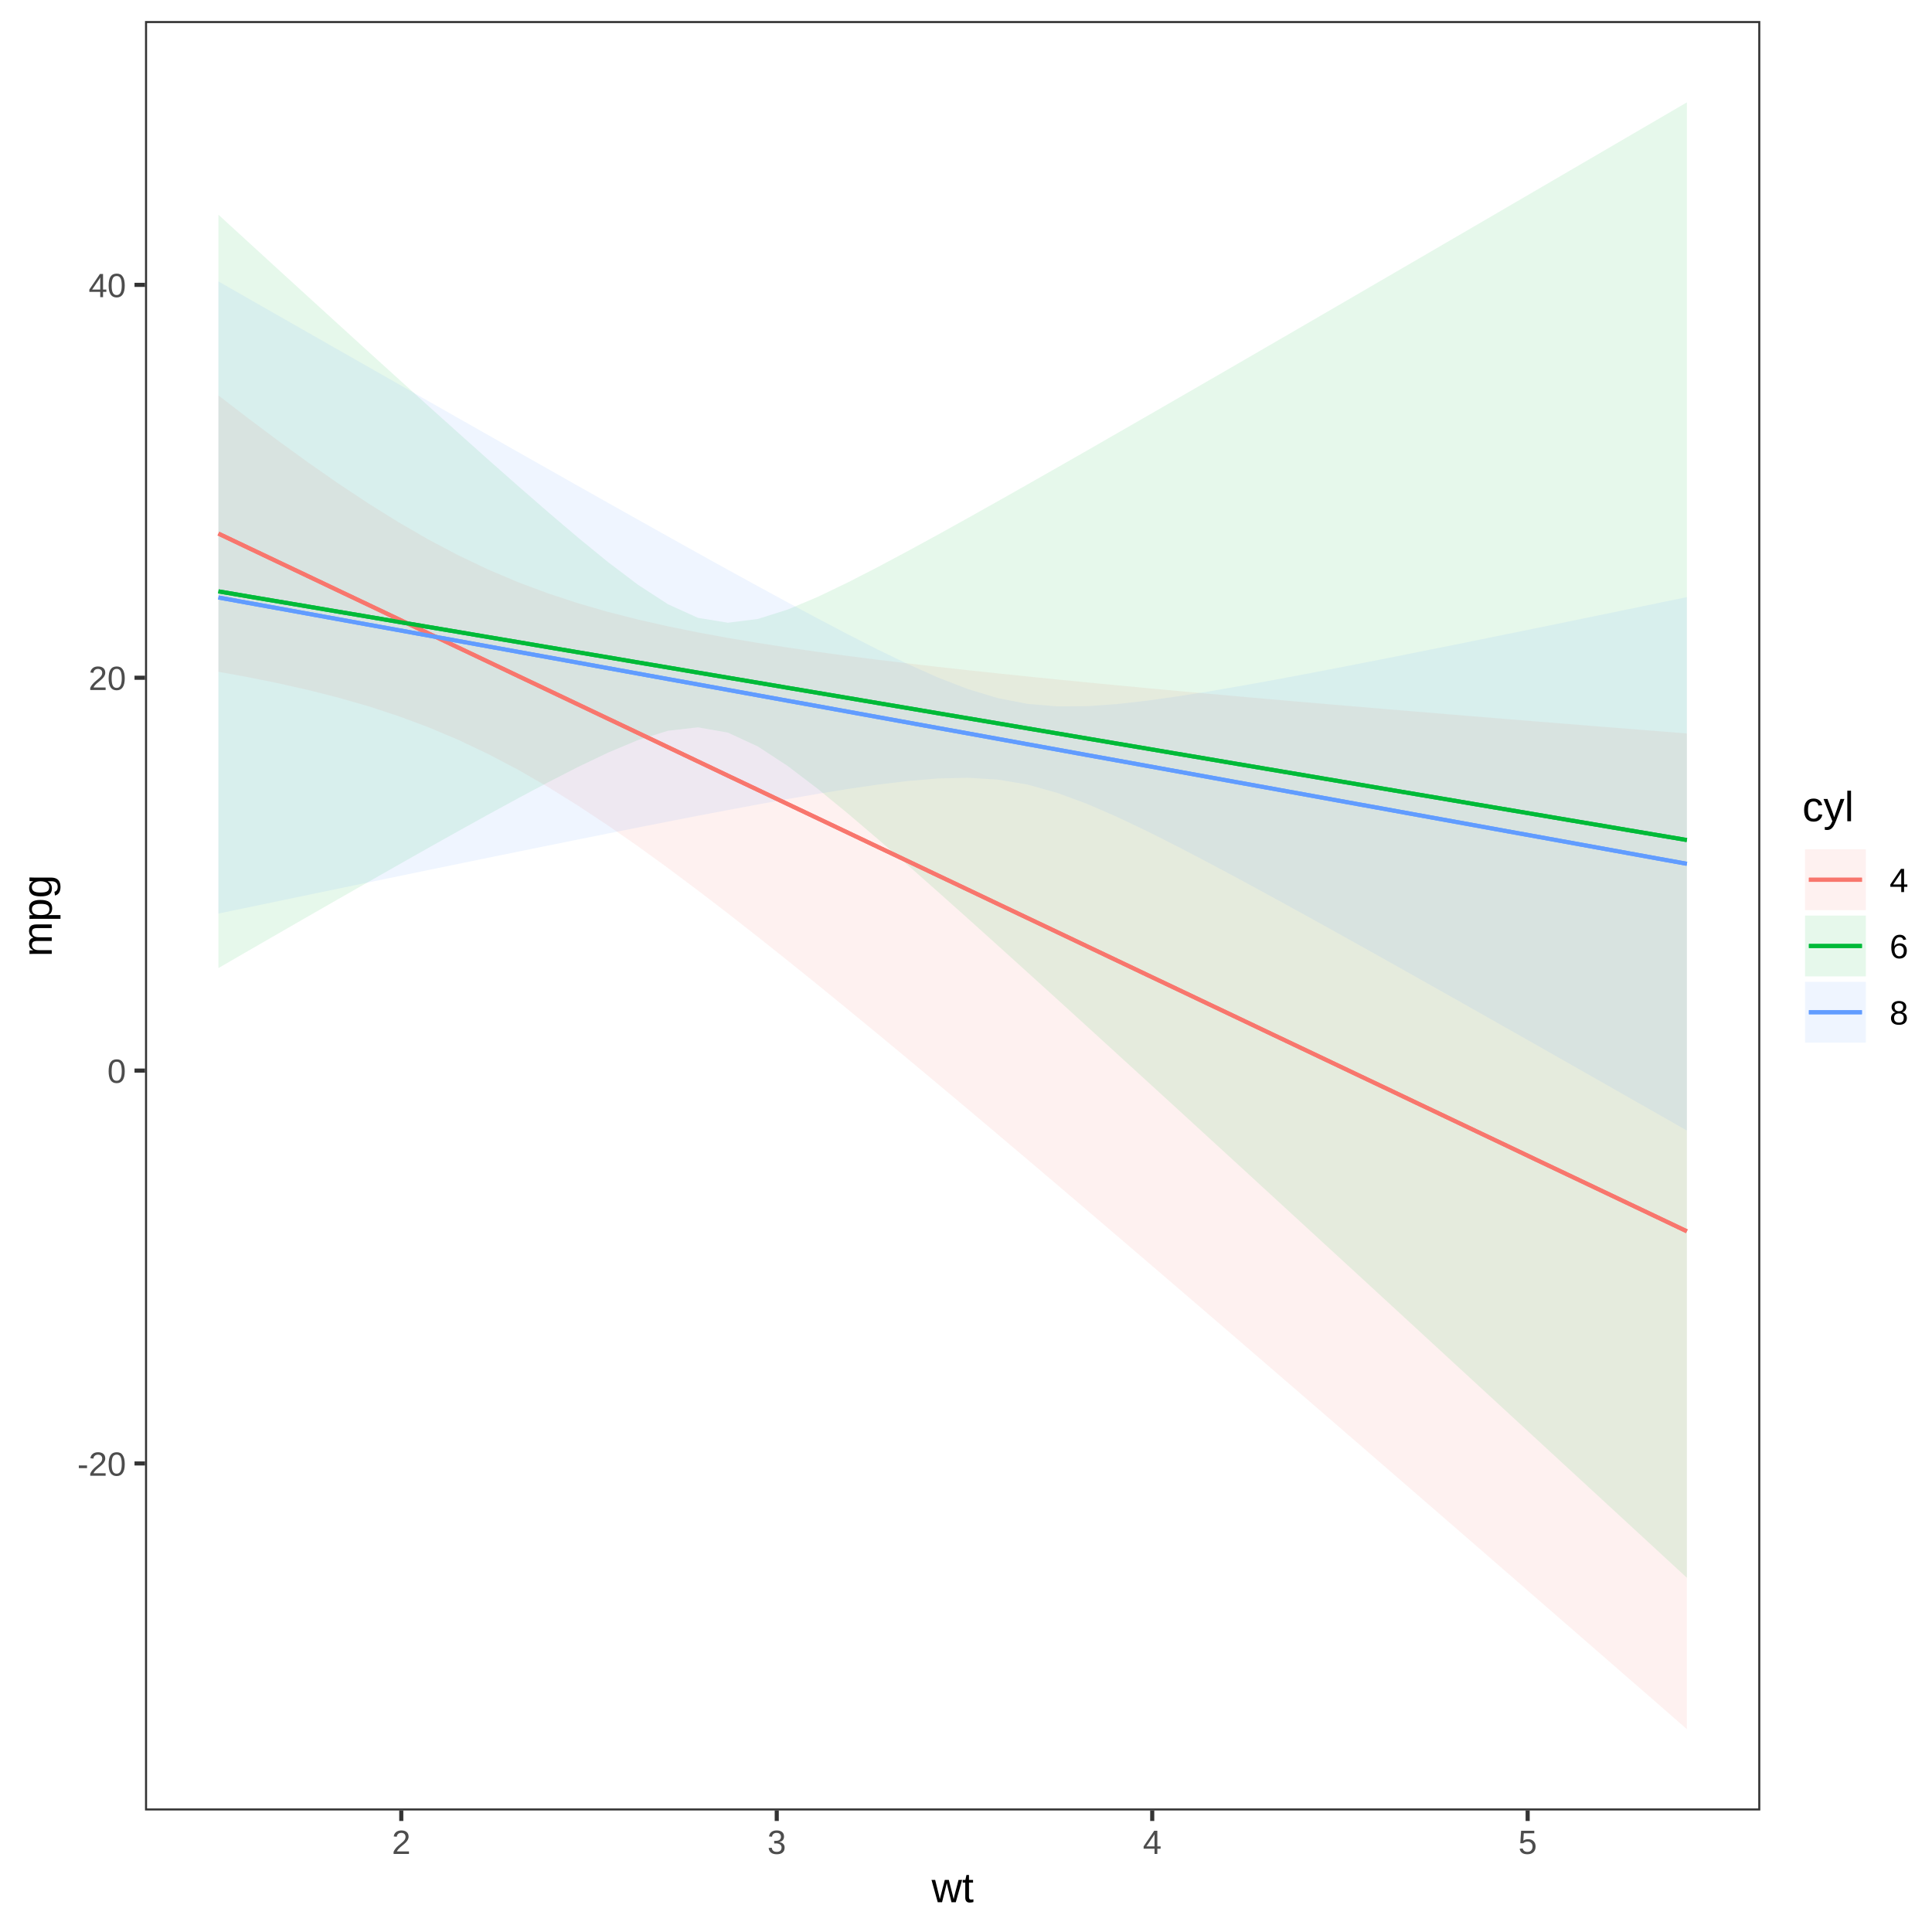
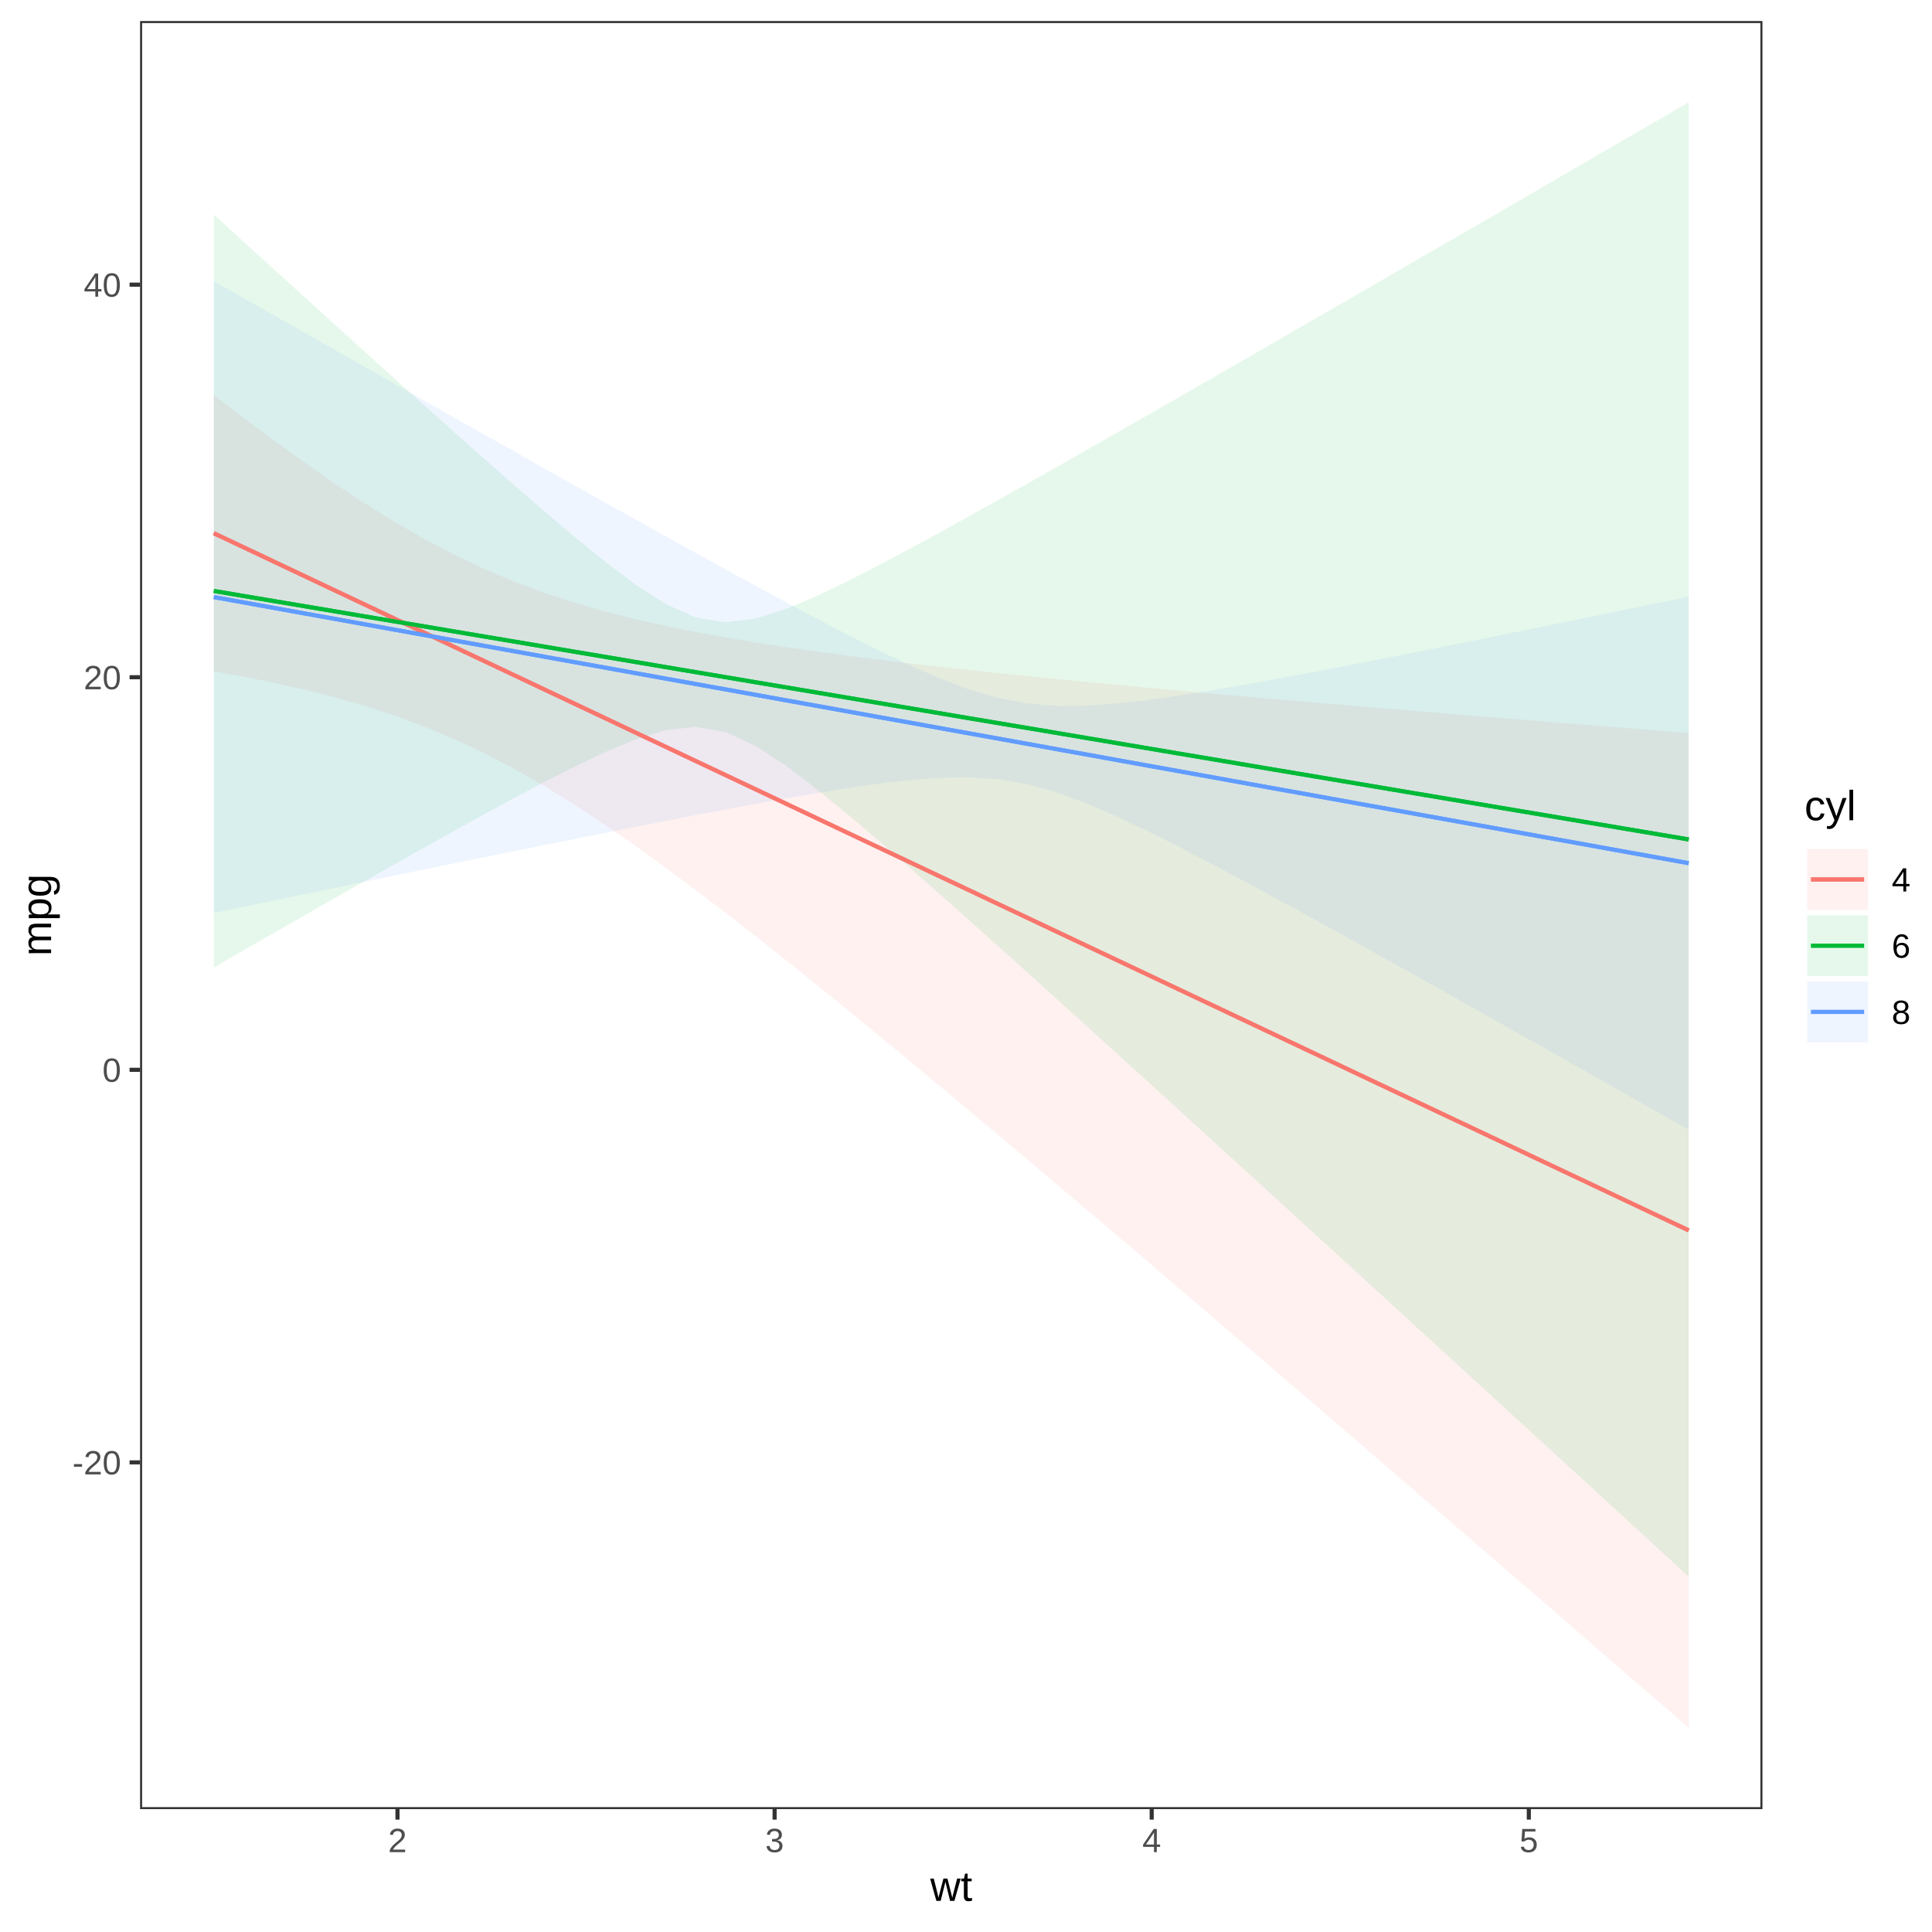
<svg xmlns="http://www.w3.org/2000/svg" class="svglite" width="504.00pt" height="504.00pt" viewBox="0 0 504.00 504.00">
  <defs>
    <style type="text/css">
    .svglite line, .svglite polyline, .svglite polygon, .svglite path, .svglite rect, .svglite circle {
      fill: none;
      stroke: #000000;
      stroke-linecap: round;
      stroke-linejoin: round;
      stroke-miterlimit: 10.00;
    }
    .svglite text {
      white-space: pre;
    }
  </style>
  </defs>
  <rect width="100%" height="100%" style="stroke: none; fill: #FFFFFF;" />
  <defs>
    <clipPath id="cpMC4wMHw1MDQuMDB8MC4wMHw1MDQuMDA=">
      <rect x="0.00" y="0.00" width="504.00" height="504.00" />
    </clipPath>
  </defs>
  <g clip-path="url(#cpMC4wMHw1MDQuMDB8MC4wMHw1MDQuMDA=)">
-     <rect x="0.00" y="0.00" width="504.00" height="504.00" style="stroke-width: 1.07; stroke: #FFFFFF; fill: #FFFFFF;" />
+     <rect x="0" y="0.00" width="504.00" height="504.00" style="stroke-width: 1.07; stroke: #FFFFFF; fill: #FFFFFF;" />
  </g>
  <defs>
-     <clipPath id="cpMzcuODN8NDU5LjIxfDUuNDh8NDcyLjI5">
-       <rect x="37.83" y="5.48" width="421.38" height="466.82" />
+     <clipPath id="cpMzYuNTR8NDU5Ljc3fDUuNDh8NDcxLjk1">
+       <rect x="36.54" y="5.48" width="423.23" height="466.47" />
    </clipPath>
  </defs>
-   <g clip-path="url(#cpMzcuODN8NDU5LjIxfDUuNDh8NDcyLjI5)">
-     <rect x="37.83" y="5.48" width="421.38" height="466.82" style="stroke-width: 1.07; stroke: none; fill: #FFFFFF;" />
-     <polygon points="56.98,103.16 64.80,109.16 72.61,115.01 80.43,120.68 88.25,126.13 96.07,131.31 103.89,136.19 111.70,140.71 119.52,144.84 127.34,148.57 135.16,151.88 142.98,154.80 150.79,157.37 158.61,159.63 166.43,161.62 174.25,163.39 182.06,164.98 189.88,166.41 197.70,167.72 205.52,168.93 213.34,170.06 221.15,171.11 228.97,172.11 236.79,173.05 244.61,173.96 252.43,174.83 260.24,175.66 268.06,176.47 275.88,177.26 283.70,178.03 291.51,178.78 299.33,179.52 307.15,180.24 314.97,180.95 322.79,181.65 330.60,182.34 338.42,183.02 346.24,183.69 354.06,184.35 361.88,185.01 369.69,185.66 377.51,186.31 385.33,186.95 393.15,187.59 400.96,188.22 408.78,188.85 416.60,189.48 424.42,190.10 432.24,190.72 440.05,191.34 440.05,451.08 432.24,444.26 424.42,437.46 416.60,430.65 408.78,423.85 400.96,417.05 393.15,410.25 385.33,403.46 377.51,396.67 369.69,389.89 361.88,383.12 354.06,376.35 346.24,369.58 338.42,362.83 330.60,356.08 322.79,349.34 314.97,342.61 307.15,335.89 299.33,329.18 291.51,322.49 283.70,315.81 275.88,309.15 268.06,302.51 260.24,295.89 252.43,289.30 244.61,282.74 236.79,276.21 228.97,269.73 221.15,263.30 213.34,256.92 205.52,250.62 197.70,244.40 189.88,238.28 182.06,232.29 174.25,226.44 166.43,220.78 158.61,215.35 150.79,210.18 142.98,205.31 135.16,200.81 127.34,196.70 119.52,192.99 111.70,189.69 103.89,186.79 96.07,184.23 88.25,181.99 80.43,180.01 72.61,178.25 64.80,176.67 56.98,175.24 " style="stroke-width: 0.00; stroke: none; stroke-linecap: butt; fill: #F8766D; fill-opacity: 0.10;" />
-     <polyline points="56.98,103.16 64.80,109.16 72.61,115.01 80.43,120.68 88.25,126.13 96.07,131.31 103.89,136.19 111.70,140.71 119.52,144.84 127.34,148.57 135.16,151.88 142.98,154.80 150.79,157.37 158.61,159.63 166.43,161.62 174.25,163.39 182.06,164.98 189.88,166.41 197.70,167.72 205.52,168.93 213.34,170.06 221.15,171.11 228.97,172.11 236.79,173.05 244.61,173.96 252.43,174.83 260.24,175.66 268.06,176.47 275.88,177.26 283.70,178.03 291.51,178.78 299.33,179.52 307.15,180.24 314.97,180.95 322.79,181.65 330.60,182.34 338.42,183.02 346.24,183.69 354.06,184.35 361.88,185.01 369.69,185.66 377.51,186.31 385.33,186.95 393.15,187.59 400.96,188.22 408.78,188.85 416.60,189.48 424.42,190.10 432.24,190.72 440.05,191.34 " style="stroke-width: 1.07; stroke: none; stroke-linecap: butt;" />
-     <polyline points="440.05,451.08 432.24,444.26 424.42,437.46 416.60,430.65 408.78,423.85 400.96,417.05 393.15,410.25 385.33,403.46 377.51,396.67 369.69,389.89 361.88,383.12 354.06,376.35 346.24,369.58 338.42,362.83 330.60,356.08 322.79,349.34 314.97,342.61 307.15,335.89 299.33,329.18 291.51,322.49 283.70,315.81 275.88,309.15 268.06,302.51 260.24,295.89 252.43,289.30 244.61,282.74 236.79,276.21 228.97,269.73 221.15,263.30 213.34,256.92 205.52,250.62 197.70,244.40 189.88,238.28 182.06,232.29 174.25,226.44 166.43,220.78 158.61,215.35 150.79,210.18 142.98,205.31 135.16,200.81 127.34,196.70 119.52,192.99 111.70,189.69 103.89,186.79 96.07,184.23 88.25,181.99 80.43,180.01 72.61,178.25 64.80,176.67 56.98,175.24 " style="stroke-width: 1.07; stroke: none; stroke-linecap: butt;" />
-     <polygon points="56.98,56.01 64.80,63.17 72.61,70.32 80.43,77.46 88.25,84.59 96.07,91.71 103.89,98.80 111.70,105.87 119.52,112.89 127.34,119.88 135.16,126.79 142.98,133.59 150.79,140.24 158.61,146.63 166.43,152.55 174.25,157.63 182.06,161.17 189.88,162.45 197.70,161.47 205.52,159.00 213.34,155.70 221.15,151.95 228.97,147.94 236.79,143.77 244.61,139.51 252.43,135.17 260.24,130.79 268.06,126.37 275.88,121.92 283.70,117.46 291.51,112.97 299.33,108.48 307.15,103.97 314.97,99.46 322.79,94.94 330.60,90.41 338.42,85.88 346.24,81.34 354.06,76.80 361.88,72.25 369.69,67.71 377.51,63.16 385.33,58.61 393.15,54.05 400.96,49.50 408.78,44.94 416.60,40.38 424.42,35.82 432.24,31.26 440.05,26.70 440.05,411.59 432.24,404.38 424.42,397.17 416.60,389.96 408.78,382.76 400.96,375.55 393.15,368.35 385.33,361.15 377.51,353.95 369.69,346.75 361.88,339.56 354.06,332.36 346.24,325.18 338.42,317.99 330.60,310.81 322.79,303.63 314.97,296.47 307.15,289.30 299.33,282.15 291.51,275.01 283.70,267.88 275.88,260.76 268.06,253.67 260.24,246.60 252.43,239.57 244.61,232.59 236.79,225.67 228.97,218.86 221.15,212.20 213.34,205.80 205.52,199.85 197.70,194.73 189.88,191.11 182.06,189.74 174.25,190.63 166.43,193.06 158.61,196.34 150.79,200.08 142.98,204.08 135.16,208.24 127.34,212.50 119.52,216.83 111.70,221.21 103.89,225.63 96.07,230.08 88.25,234.54 80.43,239.02 72.61,243.52 64.80,248.02 56.98,252.54 " style="stroke-width: 0.00; stroke: none; stroke-linecap: butt; fill: #00BA38; fill-opacity: 0.10;" />
-     <polyline points="56.98,56.01 64.80,63.17 72.61,70.32 80.43,77.46 88.25,84.59 96.07,91.71 103.89,98.80 111.70,105.87 119.52,112.89 127.34,119.88 135.16,126.79 142.98,133.59 150.79,140.24 158.61,146.63 166.43,152.55 174.25,157.63 182.06,161.17 189.88,162.45 197.70,161.47 205.52,159.00 213.34,155.70 221.15,151.95 228.97,147.94 236.79,143.77 244.61,139.51 252.43,135.17 260.24,130.79 268.06,126.37 275.88,121.92 283.70,117.46 291.51,112.97 299.33,108.48 307.15,103.97 314.97,99.46 322.79,94.94 330.60,90.41 338.42,85.88 346.24,81.34 354.06,76.80 361.88,72.25 369.69,67.71 377.51,63.16 385.33,58.61 393.15,54.05 400.96,49.50 408.78,44.94 416.60,40.38 424.42,35.82 432.24,31.26 440.05,26.70 " style="stroke-width: 1.07; stroke: none; stroke-linecap: butt;" />
-     <polyline points="440.05,411.59 432.24,404.38 424.42,397.17 416.60,389.96 408.78,382.76 400.96,375.55 393.15,368.35 385.33,361.15 377.51,353.95 369.69,346.75 361.88,339.56 354.06,332.36 346.24,325.18 338.42,317.99 330.60,310.81 322.79,303.63 314.97,296.47 307.15,289.30 299.33,282.15 291.51,275.01 283.70,267.88 275.88,260.76 268.06,253.67 260.24,246.60 252.43,239.57 244.61,232.59 236.79,225.67 228.97,218.86 221.15,212.20 213.34,205.80 205.52,199.85 197.70,194.73 189.88,191.11 182.06,189.74 174.25,190.63 166.43,193.06 158.61,196.34 150.79,200.08 142.98,204.08 135.16,208.24 127.34,212.50 119.52,216.83 111.70,221.21 103.89,225.63 96.07,230.08 88.25,234.54 80.43,239.02 72.61,243.52 64.80,248.02 56.98,252.54 " style="stroke-width: 1.07; stroke: none; stroke-linecap: butt;" />
-     <polygon points="56.98,73.41 64.80,77.88 72.61,82.34 80.43,86.80 88.25,91.26 96.07,95.71 103.89,100.16 111.70,104.61 119.52,109.06 127.34,113.49 135.16,117.93 142.98,122.35 150.79,126.77 158.61,131.17 166.43,135.56 174.25,139.94 182.06,144.30 189.88,148.63 197.70,152.92 205.52,157.17 213.34,161.36 221.15,165.46 228.97,169.44 236.79,173.22 244.61,176.71 252.43,179.74 260.24,182.11 268.06,183.63 275.88,184.28 283.70,184.22 291.51,183.66 299.33,182.77 307.15,181.67 314.97,180.43 322.79,179.09 330.60,177.69 338.42,176.24 346.24,174.75 354.06,173.23 361.88,171.70 369.69,170.14 377.51,168.58 385.33,167.00 393.15,165.41 400.96,163.82 408.78,162.22 416.60,160.61 424.42,159.00 432.24,157.38 440.05,155.77 440.05,294.92 432.24,290.47 424.42,286.02 416.60,281.57 408.78,277.13 400.96,272.69 393.15,268.26 385.33,263.84 377.51,259.42 369.69,255.02 361.88,250.63 354.06,246.26 346.24,241.91 338.42,237.59 330.60,233.30 322.79,229.06 314.97,224.89 307.15,220.81 299.33,216.87 291.51,213.15 283.70,209.75 275.88,206.86 268.06,204.67 260.24,203.36 252.43,202.89 244.61,203.08 236.79,203.74 228.97,204.68 221.15,205.82 213.34,207.09 205.52,208.44 197.70,209.86 189.88,211.32 182.06,212.81 174.25,214.33 166.43,215.87 158.61,217.43 150.79,219.00 142.98,220.58 135.16,222.17 127.34,223.76 119.52,225.37 111.70,226.97 103.89,228.59 96.07,230.20 88.25,231.82 80.43,233.44 72.61,235.07 64.80,236.70 56.98,238.32 " style="stroke-width: 0.00; stroke: none; stroke-linecap: butt; fill: #619CFF; fill-opacity: 0.10;" />
-     <polyline points="56.98,73.41 64.80,77.88 72.61,82.34 80.43,86.80 88.25,91.26 96.07,95.71 103.89,100.16 111.70,104.61 119.52,109.06 127.34,113.49 135.16,117.93 142.98,122.35 150.79,126.77 158.61,131.17 166.43,135.56 174.25,139.94 182.06,144.30 189.88,148.63 197.70,152.92 205.52,157.17 213.34,161.36 221.15,165.46 228.97,169.44 236.79,173.22 244.61,176.71 252.43,179.74 260.24,182.11 268.06,183.63 275.88,184.28 283.70,184.22 291.51,183.66 299.33,182.77 307.15,181.67 314.97,180.43 322.79,179.09 330.60,177.69 338.42,176.24 346.24,174.75 354.06,173.23 361.88,171.70 369.69,170.14 377.51,168.58 385.33,167.00 393.15,165.41 400.96,163.82 408.78,162.22 416.60,160.61 424.42,159.00 432.24,157.38 440.05,155.77 " style="stroke-width: 1.07; stroke: none; stroke-linecap: butt;" />
-     <polyline points="440.05,294.92 432.24,290.47 424.42,286.02 416.60,281.57 408.78,277.13 400.96,272.69 393.15,268.26 385.33,263.84 377.51,259.42 369.69,255.02 361.88,250.63 354.06,246.26 346.24,241.91 338.42,237.59 330.60,233.30 322.79,229.06 314.97,224.89 307.15,220.81 299.33,216.87 291.51,213.15 283.70,209.75 275.88,206.86 268.06,204.67 260.24,203.36 252.43,202.89 244.61,203.08 236.79,203.74 228.97,204.68 221.15,205.82 213.34,207.09 205.52,208.44 197.70,209.86 189.88,211.32 182.06,212.81 174.25,214.33 166.43,215.87 158.61,217.43 150.79,219.00 142.98,220.58 135.16,222.17 127.34,223.76 119.52,225.37 111.70,226.97 103.89,228.59 96.07,230.20 88.25,231.82 80.43,233.44 72.61,235.07 64.80,236.70 56.98,238.32 " style="stroke-width: 1.07; stroke: none; stroke-linecap: butt;" />
-     <polyline points="56.98,139.20 64.80,142.92 72.61,146.63 80.43,150.34 88.25,154.06 96.07,157.77 103.89,161.49 111.70,165.20 119.52,168.92 127.34,172.63 135.16,176.35 142.98,180.06 150.79,183.77 158.61,187.49 166.43,191.20 174.25,194.92 182.06,198.63 189.88,202.35 197.70,206.06 205.52,209.78 213.34,213.49 221.15,217.20 228.97,220.92 236.79,224.63 244.61,228.35 252.43,232.06 260.24,235.78 268.06,239.49 275.88,243.20 283.70,246.92 291.51,250.63 299.33,254.35 307.15,258.06 314.97,261.78 322.79,265.49 330.60,269.21 338.42,272.92 346.24,276.63 354.06,280.35 361.88,284.06 369.69,287.78 377.51,291.49 385.33,295.21 393.15,298.92 400.96,302.64 408.78,306.35 416.60,310.06 424.42,313.78 432.24,317.49 440.05,321.21 " style="stroke-width: 1.07; stroke: #F8766D; stroke-linecap: butt;" />
-     <polyline points="56.98,154.27 64.80,155.60 72.61,156.92 80.43,158.24 88.25,159.57 96.07,160.89 103.89,162.22 111.70,163.54 119.52,164.86 127.34,166.19 135.16,167.51 142.98,168.84 150.79,170.16 158.61,171.48 166.43,172.81 174.25,174.13 182.06,175.46 189.88,176.78 197.70,178.10 205.52,179.43 213.34,180.75 221.15,182.07 228.97,183.40 236.79,184.72 244.61,186.05 252.43,187.37 260.24,188.69 268.06,190.02 275.88,191.34 283.70,192.67 291.51,193.99 299.33,195.31 307.15,196.64 314.97,197.96 322.79,199.29 330.60,200.61 338.42,201.93 346.24,203.26 354.06,204.58 361.88,205.91 369.69,207.23 377.51,208.55 385.33,209.88 393.15,211.20 400.96,212.52 408.78,213.85 416.60,215.17 424.42,216.50 432.24,217.82 440.05,219.14 " style="stroke-width: 1.07; stroke: #00BA38; stroke-linecap: butt;" />
-     <polyline points="56.98,155.87 64.80,157.29 72.61,158.70 80.43,160.12 88.25,161.54 96.07,162.96 103.89,164.37 111.70,165.79 119.52,167.21 127.34,168.63 135.16,170.05 142.98,171.46 150.79,172.88 158.61,174.30 166.43,175.72 174.25,177.14 182.06,178.55 189.88,179.97 197.70,181.39 205.52,182.81 213.34,184.22 221.15,185.64 228.97,187.06 236.79,188.48 244.61,189.90 252.43,191.31 260.24,192.73 268.06,194.15 275.88,195.57 283.70,196.99 291.51,198.40 299.33,199.82 307.15,201.24 314.97,202.66 322.79,204.08 330.60,205.49 338.42,206.91 346.24,208.33 354.06,209.75 361.88,211.16 369.69,212.58 377.51,214.00 385.33,215.42 393.15,216.84 400.96,218.25 408.78,219.67 416.60,221.09 424.42,222.51 432.24,223.93 440.05,225.34 " style="stroke-width: 1.07; stroke: #619CFF; stroke-linecap: butt;" />
-     <polyline points="56.98,139.20 64.80,142.92 72.61,146.63 80.43,150.34 88.25,154.06 96.07,157.77 103.89,161.49 111.70,165.20 119.52,168.92 127.34,172.63 135.16,176.35 142.98,180.06 150.79,183.77 158.61,187.49 166.43,191.20 174.25,194.92 182.06,198.63 189.88,202.35 197.70,206.06 205.52,209.78 213.34,213.49 221.15,217.20 228.97,220.92 236.79,224.63 244.61,228.35 252.43,232.06 260.24,235.78 268.06,239.49 275.88,243.20 283.70,246.92 291.51,250.63 299.33,254.35 307.15,258.06 314.97,261.78 322.79,265.49 330.60,269.21 338.42,272.92 346.24,276.63 354.06,280.35 361.88,284.06 369.69,287.78 377.51,291.49 385.33,295.21 393.15,298.92 400.96,302.64 408.78,306.35 416.60,310.06 424.42,313.78 432.24,317.49 440.05,321.21 " style="stroke-width: 1.07; stroke: #F8766D; stroke-linecap: butt;" />
-     <polyline points="56.98,154.27 64.80,155.60 72.61,156.92 80.43,158.24 88.25,159.57 96.07,160.89 103.89,162.22 111.70,163.54 119.52,164.86 127.34,166.19 135.16,167.51 142.98,168.84 150.79,170.16 158.61,171.48 166.43,172.81 174.25,174.13 182.06,175.46 189.88,176.78 197.70,178.10 205.52,179.43 213.34,180.75 221.15,182.07 228.97,183.40 236.79,184.72 244.61,186.05 252.43,187.37 260.24,188.69 268.06,190.02 275.88,191.34 283.70,192.67 291.51,193.99 299.33,195.31 307.15,196.64 314.97,197.96 322.79,199.29 330.60,200.61 338.42,201.93 346.24,203.26 354.06,204.58 361.88,205.91 369.69,207.23 377.51,208.55 385.33,209.88 393.15,211.20 400.96,212.52 408.78,213.85 416.60,215.17 424.42,216.50 432.24,217.82 440.05,219.14 " style="stroke-width: 1.07; stroke: #00BA38; stroke-linecap: butt;" />
-     <polyline points="56.98,155.87 64.80,157.29 72.61,158.70 80.43,160.12 88.25,161.54 96.07,162.96 103.89,164.37 111.70,165.79 119.52,167.21 127.34,168.63 135.16,170.05 142.98,171.46 150.79,172.88 158.61,174.30 166.43,175.72 174.25,177.14 182.06,178.55 189.88,179.97 197.70,181.39 205.52,182.81 213.34,184.22 221.15,185.64 228.97,187.06 236.79,188.48 244.61,189.90 252.43,191.31 260.24,192.73 268.06,194.15 275.88,195.57 283.70,196.99 291.51,198.40 299.33,199.82 307.15,201.24 314.97,202.66 322.79,204.08 330.60,205.49 338.42,206.91 346.24,208.33 354.06,209.75 361.88,211.16 369.69,212.58 377.51,214.00 385.33,215.42 393.15,216.84 400.96,218.25 408.78,219.67 416.60,221.09 424.42,222.51 432.24,223.93 440.05,225.34 " style="stroke-width: 1.07; stroke: #619CFF; stroke-linecap: butt;" />
-     <rect x="37.83" y="5.48" width="421.38" height="466.82" style="stroke-width: 1.07; stroke: #333333;" />
+   <g clip-path="url(#cpMzYuNTR8NDU5Ljc3fDUuNDh8NDcxLjk1)">
+     <rect x="36.54" y="5.48" width="423.23" height="466.47" style="stroke-width: 1.07; stroke: none; fill: #FFFFFF;" />
+     <polygon points="55.78,103.09 63.63,109.08 71.49,114.93 79.34,120.59 87.19,126.04 95.04,131.22 102.89,136.09 110.75,140.61 118.60,144.74 126.45,148.46 134.30,151.77 142.15,154.69 150.01,157.26 157.86,159.52 165.71,161.51 173.56,163.27 181.41,164.86 189.27,166.29 197.12,167.60 204.97,168.81 212.82,169.93 220.67,170.99 228.53,171.98 236.38,172.93 244.23,173.83 252.08,174.70 259.93,175.54 267.79,176.35 275.64,177.14 283.49,177.90 291.34,178.65 299.19,179.39 307.05,180.11 314.90,180.82 322.75,181.52 330.60,182.20 338.46,182.88 346.31,183.56 354.16,184.22 362.01,184.88 369.86,185.53 377.72,186.18 385.57,186.82 393.42,187.46 401.27,188.09 409.12,188.72 416.98,189.34 424.83,189.97 432.68,190.59 440.53,191.20 440.53,450.75 432.68,443.94 424.83,437.14 416.98,430.33 409.12,423.54 401.27,416.74 393.42,409.95 385.57,403.17 377.72,396.38 369.86,389.61 362.01,382.84 354.16,376.07 346.31,369.31 338.46,362.56 330.60,355.82 322.75,349.08 314.90,342.36 307.05,335.64 299.19,328.94 291.34,322.25 283.49,315.58 275.64,308.92 267.79,302.29 259.93,295.67 252.08,289.09 244.23,282.53 236.38,276.01 228.53,269.53 220.67,263.11 212.82,256.74 204.97,250.44 197.12,244.22 189.27,238.11 181.41,232.12 173.56,226.28 165.71,220.62 157.86,215.19 150.01,210.02 142.15,205.17 134.30,200.67 126.45,196.55 118.60,192.85 110.75,189.56 102.89,186.65 95.04,184.10 87.19,181.86 79.34,179.88 71.49,178.12 63.63,176.55 55.78,175.12 " style="stroke-width: 0.00; stroke: none; stroke-linecap: butt; fill: #F8766D; fill-opacity: 0.10;" />
+     <polyline points="55.78,103.09 63.63,109.08 71.49,114.93 79.34,120.59 87.19,126.04 95.04,131.22 102.89,136.09 110.75,140.61 118.60,144.74 126.45,148.46 134.30,151.77 142.15,154.69 150.01,157.26 157.86,159.52 165.71,161.51 173.56,163.27 181.41,164.86 189.27,166.29 197.12,167.60 204.97,168.81 212.82,169.93 220.67,170.99 228.53,171.98 236.38,172.93 244.23,173.83 252.08,174.70 259.93,175.54 267.79,176.35 275.64,177.14 283.49,177.90 291.34,178.65 299.19,179.39 307.05,180.11 314.90,180.82 322.75,181.52 330.60,182.20 338.46,182.88 346.31,183.56 354.16,184.22 362.01,184.88 369.86,185.53 377.72,186.18 385.57,186.82 393.42,187.46 401.27,188.09 409.12,188.72 416.98,189.34 424.83,189.97 432.68,190.59 440.53,191.20 " style="stroke-width: 1.07; stroke: none; stroke-linecap: butt;" />
+     <polyline points="440.53,450.75 432.68,443.94 424.83,437.14 416.98,430.33 409.12,423.54 401.27,416.74 393.42,409.95 385.57,403.17 377.72,396.38 369.86,389.61 362.01,382.84 354.16,376.07 346.31,369.31 338.46,362.56 330.60,355.82 322.75,349.08 314.90,342.36 307.05,335.64 299.19,328.94 291.34,322.25 283.49,315.58 275.64,308.92 267.79,302.29 259.93,295.67 252.08,289.09 244.23,282.53 236.38,276.01 228.53,269.53 220.67,263.11 212.82,256.74 204.97,250.44 197.12,244.22 189.27,238.11 181.41,232.12 173.56,226.28 165.71,220.62 157.86,215.19 150.01,210.02 142.15,205.17 134.30,200.67 126.45,196.55 118.60,192.85 110.75,189.56 102.89,186.65 95.04,184.10 87.19,181.86 79.34,179.88 71.49,178.12 63.63,176.55 55.78,175.12 " style="stroke-width: 1.07; stroke: none; stroke-linecap: butt;" />
+     <polygon points="55.78,55.97 63.63,63.13 71.49,70.27 79.34,77.41 87.19,84.53 95.04,91.64 102.89,98.73 110.75,105.79 118.60,112.82 126.45,119.79 134.30,126.70 142.15,133.50 150.01,140.14 157.86,146.52 165.71,152.45 173.56,157.52 181.41,161.06 189.27,162.33 197.12,161.36 204.97,158.89 212.82,155.59 220.67,151.84 228.53,147.83 236.38,143.67 244.23,139.41 252.08,135.07 259.93,130.69 267.79,126.28 275.64,121.84 283.49,117.37 291.34,112.89 299.19,108.40 307.05,103.90 314.90,99.39 322.75,94.87 330.60,90.35 338.46,85.82 346.31,81.28 354.16,76.75 362.01,72.20 369.86,67.66 377.72,63.11 385.57,58.57 393.42,54.02 401.27,49.46 409.12,44.91 416.98,40.36 424.83,35.80 432.68,31.24 440.53,26.68 440.53,411.29 432.68,404.09 424.83,396.88 416.98,389.68 409.12,382.48 401.27,375.28 393.42,368.08 385.57,360.89 377.72,353.69 369.86,346.50 362.01,339.31 354.16,332.12 346.31,324.94 338.46,317.76 330.60,310.58 322.75,303.41 314.90,296.25 307.05,289.09 299.19,281.94 291.34,274.81 283.49,267.68 275.64,260.57 267.79,253.48 259.93,246.42 252.08,239.40 244.23,232.42 236.38,225.51 228.53,218.70 220.67,212.05 212.82,205.66 204.97,199.71 197.12,194.59 189.27,190.97 181.41,189.60 173.56,190.49 165.71,192.92 157.86,196.20 150.01,199.93 142.15,203.93 134.30,208.09 126.45,212.35 118.60,216.68 110.75,221.05 102.89,225.47 95.04,229.91 87.19,234.37 79.34,238.85 71.49,243.34 63.63,247.85 55.78,252.36 " style="stroke-width: 0.00; stroke: none; stroke-linecap: butt; fill: #00BA38; fill-opacity: 0.10;" />
+     <polyline points="55.78,55.97 63.63,63.13 71.49,70.27 79.34,77.41 87.19,84.53 95.04,91.64 102.89,98.73 110.75,105.79 118.60,112.82 126.45,119.79 134.30,126.70 142.15,133.50 150.01,140.14 157.86,146.52 165.71,152.45 173.56,157.52 181.41,161.06 189.27,162.33 197.12,161.36 204.97,158.89 212.82,155.59 220.67,151.84 228.53,147.83 236.38,143.67 244.23,139.41 252.08,135.07 259.93,130.69 267.79,126.28 275.64,121.84 283.49,117.37 291.34,112.89 299.19,108.40 307.05,103.90 314.90,99.39 322.75,94.87 330.60,90.35 338.46,85.82 346.31,81.28 354.16,76.75 362.01,72.20 369.86,67.66 377.72,63.11 385.57,58.57 393.42,54.02 401.27,49.46 409.12,44.91 416.98,40.36 424.83,35.80 432.68,31.24 440.53,26.68 " style="stroke-width: 1.07; stroke: none; stroke-linecap: butt;" />
+     <polyline points="440.53,411.29 432.68,404.09 424.83,396.88 416.98,389.68 409.12,382.48 401.27,375.28 393.42,368.08 385.57,360.89 377.72,353.69 369.86,346.50 362.01,339.31 354.16,332.12 346.31,324.94 338.46,317.76 330.60,310.58 322.75,303.41 314.90,296.25 307.05,289.09 299.19,281.94 291.34,274.81 283.49,267.68 275.64,260.57 267.79,253.48 259.93,246.42 252.08,239.40 244.23,232.42 236.38,225.51 228.53,218.70 220.67,212.05 212.82,205.66 204.97,199.71 197.12,194.59 189.27,190.97 181.41,189.60 173.56,190.49 165.71,192.92 157.86,196.20 150.01,199.93 142.15,203.93 134.30,208.09 126.45,212.35 118.60,216.68 110.75,221.05 102.89,225.47 95.04,229.91 87.19,234.37 79.34,238.85 71.49,243.34 63.63,247.85 55.78,252.36 " style="stroke-width: 1.07; stroke: none; stroke-linecap: butt;" />
+     <polygon points="55.78,73.36 63.63,77.82 71.49,82.28 79.34,86.74 87.19,91.19 95.04,95.65 102.89,100.09 110.75,104.54 118.60,108.98 126.45,113.41 134.30,117.84 142.15,122.26 150.01,126.68 157.86,131.08 165.71,135.47 173.56,139.84 181.41,144.19 189.27,148.52 197.12,152.81 204.97,157.06 212.82,161.25 220.67,165.35 228.53,169.32 236.38,173.10 244.23,176.58 252.08,179.61 259.93,181.98 267.79,183.50 275.64,184.15 283.49,184.09 291.34,183.53 299.19,182.64 307.05,181.54 314.90,180.30 322.75,178.96 330.60,177.56 338.46,176.11 346.31,174.62 354.16,173.11 362.01,171.57 369.86,170.02 377.72,168.46 385.57,166.88 393.42,165.29 401.27,163.70 409.12,162.10 416.98,160.50 424.83,158.89 432.68,157.27 440.53,155.65 440.53,294.71 432.68,290.26 424.83,285.81 416.98,281.36 409.12,276.93 401.27,272.49 393.42,268.06 385.57,263.65 377.72,259.23 369.86,254.84 362.01,250.45 354.16,246.08 346.31,241.73 338.46,237.41 330.60,233.13 322.75,228.89 314.90,224.73 307.05,220.65 299.19,216.72 291.34,213.00 283.49,209.60 275.64,206.71 267.79,204.52 259.93,203.21 252.08,202.74 244.23,202.94 236.38,203.59 228.53,204.53 220.67,205.67 212.82,206.94 204.97,208.29 197.12,209.70 189.27,211.16 181.41,212.66 173.56,214.18 165.71,215.72 157.86,217.27 150.01,218.84 142.15,220.42 134.30,222.01 126.45,223.60 118.60,225.20 110.75,226.81 102.89,228.42 95.04,230.03 87.19,231.65 79.34,233.27 71.49,234.90 63.63,236.52 55.78,238.15 " style="stroke-width: 0.00; stroke: none; stroke-linecap: butt; fill: #619CFF; fill-opacity: 0.10;" />
+     <polyline points="55.78,73.36 63.63,77.82 71.49,82.28 79.34,86.74 87.19,91.19 95.04,95.65 102.89,100.09 110.75,104.54 118.60,108.98 126.45,113.41 134.30,117.84 142.15,122.26 150.01,126.68 157.86,131.08 165.71,135.47 173.56,139.84 181.41,144.19 189.27,148.52 197.12,152.81 204.97,157.06 212.82,161.25 220.67,165.35 228.53,169.32 236.38,173.10 244.23,176.58 252.08,179.61 259.93,181.98 267.79,183.50 275.64,184.15 283.49,184.09 291.34,183.53 299.19,182.64 307.05,181.54 314.90,180.30 322.75,178.96 330.60,177.56 338.46,176.11 346.31,174.62 354.16,173.11 362.01,171.57 369.86,170.02 377.72,168.46 385.57,166.88 393.42,165.29 401.27,163.70 409.12,162.10 416.98,160.50 424.83,158.89 432.68,157.27 440.53,155.65 " style="stroke-width: 1.07; stroke: none; stroke-linecap: butt;" />
+     <polyline points="440.53,294.71 432.68,290.26 424.83,285.81 416.98,281.36 409.12,276.93 401.27,272.49 393.42,268.06 385.57,263.65 377.72,259.23 369.86,254.84 362.01,250.45 354.16,246.08 346.31,241.73 338.46,237.41 330.60,233.13 322.75,228.89 314.90,224.73 307.05,220.65 299.19,216.72 291.34,213.00 283.49,209.60 275.64,206.71 267.79,204.52 259.93,203.21 252.08,202.74 244.23,202.94 236.38,203.59 228.53,204.53 220.67,205.67 212.82,206.94 204.97,208.29 197.12,209.70 189.27,211.16 181.41,212.66 173.56,214.18 165.71,215.72 157.86,217.27 150.01,218.84 142.15,220.42 134.30,222.01 126.45,223.60 118.60,225.20 110.75,226.81 102.89,228.42 95.04,230.03 87.19,231.65 79.34,233.27 71.49,234.90 63.63,236.52 55.78,238.15 " style="stroke-width: 1.07; stroke: none; stroke-linecap: butt;" />
+     <polyline points="55.78,139.10 63.63,142.81 71.49,146.53 79.34,150.24 87.19,153.95 95.04,157.66 102.89,161.37 110.75,165.08 118.60,168.80 126.45,172.51 134.30,176.22 142.15,179.93 150.01,183.64 157.86,187.35 165.71,191.07 173.56,194.78 181.41,198.49 189.27,202.20 197.12,205.91 204.97,209.62 212.82,213.34 220.67,217.05 228.53,220.76 236.38,224.47 244.23,228.18 252.08,231.89 259.93,235.61 267.79,239.32 275.64,243.03 283.49,246.74 291.34,250.45 299.19,254.16 307.05,257.88 314.90,261.59 322.75,265.30 330.60,269.01 338.46,272.72 346.31,276.43 354.16,280.15 362.01,283.86 369.86,287.57 377.72,291.28 385.57,294.99 393.42,298.70 401.27,302.42 409.12,306.13 416.98,309.84 424.83,313.55 432.68,317.26 440.53,320.97 " style="stroke-width: 1.07; stroke: #F8766D; stroke-linecap: butt;" />
+     <polyline points="55.78,154.16 63.63,155.49 71.49,156.81 79.34,158.13 87.19,159.45 95.04,160.78 102.89,162.10 110.75,163.42 118.60,164.75 126.45,166.07 134.30,167.39 142.15,168.71 150.01,170.04 157.86,171.36 165.71,172.68 173.56,174.01 181.41,175.33 189.27,176.65 197.12,177.98 204.97,179.30 212.82,180.62 220.67,181.94 228.53,183.27 236.38,184.59 244.23,185.91 252.08,187.24 259.93,188.56 267.79,189.88 275.64,191.20 283.49,192.53 291.34,193.85 299.19,195.17 307.05,196.50 314.90,197.82 322.75,199.14 330.60,200.47 338.46,201.79 346.31,203.11 354.16,204.43 362.01,205.76 369.86,207.08 377.72,208.40 385.57,209.73 393.42,211.05 401.27,212.37 409.12,213.69 416.98,215.02 424.83,216.34 432.68,217.66 440.53,218.99 " style="stroke-width: 1.07; stroke: #00BA38; stroke-linecap: butt;" />
+     <polyline points="55.78,155.76 63.63,157.17 71.49,158.59 79.34,160.01 87.19,161.42 95.04,162.84 102.89,164.26 110.75,165.67 118.60,167.09 126.45,168.51 134.30,169.92 142.15,171.34 150.01,172.76 157.86,174.17 165.71,175.59 173.56,177.01 181.41,178.43 189.27,179.84 197.12,181.26 204.97,182.68 212.82,184.09 220.67,185.51 228.53,186.93 236.38,188.34 244.23,189.76 252.08,191.18 259.93,192.59 267.79,194.01 275.64,195.43 283.49,196.84 291.34,198.26 299.19,199.68 307.05,201.09 314.90,202.51 322.75,203.93 330.60,205.35 338.46,206.76 346.31,208.18 354.16,209.60 362.01,211.01 369.86,212.43 377.72,213.85 385.57,215.26 393.42,216.68 401.27,218.10 409.12,219.51 416.98,220.93 424.83,222.35 432.68,223.76 440.53,225.18 " style="stroke-width: 1.07; stroke: #619CFF; stroke-linecap: butt;" />
+     <polyline points="55.78,139.10 63.63,142.81 71.49,146.53 79.34,150.24 87.19,153.95 95.04,157.66 102.89,161.37 110.75,165.08 118.60,168.80 126.45,172.51 134.30,176.22 142.15,179.93 150.01,183.64 157.86,187.35 165.71,191.07 173.56,194.78 181.41,198.49 189.27,202.20 197.12,205.91 204.97,209.62 212.82,213.34 220.67,217.05 228.53,220.76 236.38,224.47 244.23,228.18 252.08,231.89 259.93,235.61 267.79,239.32 275.64,243.03 283.49,246.74 291.34,250.45 299.19,254.16 307.05,257.88 314.90,261.59 322.75,265.30 330.60,269.01 338.46,272.72 346.31,276.43 354.16,280.15 362.01,283.86 369.86,287.57 377.72,291.28 385.57,294.99 393.42,298.70 401.27,302.42 409.12,306.13 416.98,309.84 424.83,313.55 432.68,317.26 440.53,320.97 " style="stroke-width: 1.07; stroke: #F8766D; stroke-linecap: butt;" />
+     <polyline points="55.78,154.16 63.63,155.49 71.49,156.81 79.34,158.13 87.19,159.45 95.04,160.78 102.89,162.10 110.75,163.42 118.60,164.75 126.45,166.07 134.30,167.39 142.15,168.71 150.01,170.04 157.86,171.36 165.71,172.68 173.56,174.01 181.41,175.33 189.27,176.65 197.12,177.98 204.97,179.30 212.82,180.62 220.67,181.94 228.53,183.27 236.38,184.59 244.23,185.91 252.08,187.24 259.93,188.56 267.79,189.88 275.64,191.20 283.49,192.53 291.34,193.85 299.19,195.17 307.05,196.50 314.90,197.82 322.75,199.14 330.60,200.47 338.46,201.79 346.31,203.11 354.16,204.43 362.01,205.76 369.86,207.08 377.72,208.40 385.57,209.73 393.42,211.05 401.27,212.37 409.12,213.69 416.98,215.02 424.83,216.34 432.68,217.66 440.53,218.99 " style="stroke-width: 1.07; stroke: #00BA38; stroke-linecap: butt;" />
+     <polyline points="55.78,155.76 63.63,157.17 71.49,158.59 79.34,160.01 87.19,161.42 95.04,162.84 102.89,164.26 110.75,165.67 118.60,167.09 126.45,168.51 134.30,169.92 142.15,171.34 150.01,172.76 157.86,174.17 165.71,175.59 173.56,177.01 181.41,178.43 189.27,179.84 197.12,181.26 204.97,182.68 212.82,184.09 220.67,185.51 228.53,186.93 236.38,188.34 244.23,189.76 252.08,191.18 259.93,192.59 267.79,194.01 275.64,195.43 283.49,196.84 291.34,198.26 299.19,199.68 307.05,201.09 314.90,202.51 322.75,203.93 330.60,205.35 338.46,206.76 346.31,208.18 354.16,209.60 362.01,211.01 369.86,212.43 377.72,213.85 385.57,215.26 393.42,216.68 401.27,218.10 409.12,219.51 416.98,220.93 424.83,222.35 432.68,223.76 440.53,225.18 " style="stroke-width: 1.07; stroke: #619CFF; stroke-linecap: butt;" />
+     <rect x="36.54" y="5.48" width="423.23" height="466.47" style="stroke-width: 1.07; stroke: #333333;" />
  </g>
  <g clip-path="url(#cpMC4wMHw1MDQuMDB8MC4wMHw1MDQuMDA=)">
-     <text x="32.89" y="384.98" text-anchor="end" style="font-size: 8.80px;fill: #4D4D4D; font-family: &quot;Arimo&quot;;" textLength="14.36px" lengthAdjust="spacingAndGlyphs">-20</text>
-     <text x="32.89" y="282.49" text-anchor="end" style="font-size: 8.80px;fill: #4D4D4D; font-family: &quot;Arimo&quot;;" textLength="5.59px" lengthAdjust="spacingAndGlyphs">0</text>
-     <text x="32.89" y="180.00" text-anchor="end" style="font-size: 8.80px;fill: #4D4D4D; font-family: &quot;Arimo&quot;;" textLength="11.19px" lengthAdjust="spacingAndGlyphs">20</text>
-     <text x="32.89" y="77.52" text-anchor="end" style="font-size: 8.80px;fill: #4D4D4D; font-family: &quot;Arimo&quot;;" textLength="11.19px" lengthAdjust="spacingAndGlyphs">40</text>
-     <polyline points="35.09,381.77 37.83,381.77 " style="stroke-width: 1.07; stroke: #333333; stroke-linecap: butt;" />
-     <polyline points="35.09,279.28 37.83,279.28 " style="stroke-width: 1.07; stroke: #333333; stroke-linecap: butt;" />
-     <polyline points="35.09,176.80 37.83,176.80 " style="stroke-width: 1.07; stroke: #333333; stroke-linecap: butt;" />
-     <polyline points="35.09,74.31 37.83,74.31 " style="stroke-width: 1.07; stroke: #333333; stroke-linecap: butt;" />
-     <polyline points="104.68,475.03 104.68,472.29 " style="stroke-width: 1.07; stroke: #333333; stroke-linecap: butt;" />
-     <polyline points="202.63,475.03 202.63,472.29 " style="stroke-width: 1.07; stroke: #333333; stroke-linecap: butt;" />
-     <polyline points="300.58,475.03 300.58,472.29 " style="stroke-width: 1.07; stroke: #333333; stroke-linecap: butt;" />
-     <polyline points="398.52,475.03 398.52,472.29 " style="stroke-width: 1.07; stroke: #333333; stroke-linecap: butt;" />
-     <text x="104.68" y="483.64" text-anchor="middle" style="font-size: 8.80px;fill: #4D4D4D; font-family: &quot;Arimo&quot;;" textLength="5.59px" lengthAdjust="spacingAndGlyphs">2</text>
-     <text x="202.63" y="483.64" text-anchor="middle" style="font-size: 8.80px;fill: #4D4D4D; font-family: &quot;Arimo&quot;;" textLength="5.59px" lengthAdjust="spacingAndGlyphs">3</text>
-     <text x="300.58" y="483.64" text-anchor="middle" style="font-size: 8.80px;fill: #4D4D4D; font-family: &quot;Arimo&quot;;" textLength="5.59px" lengthAdjust="spacingAndGlyphs">4</text>
-     <text x="398.52" y="483.64" text-anchor="middle" style="font-size: 8.80px;fill: #4D4D4D; font-family: &quot;Arimo&quot;;" textLength="5.59px" lengthAdjust="spacingAndGlyphs">5</text>
-     <text x="248.52" y="496.23" text-anchor="middle" style="font-size: 11.00px; font-family: &quot;Arimo&quot;;" textLength="13.31px" lengthAdjust="spacingAndGlyphs">wt</text>
-     <text transform="translate(13.50,238.89) rotate(-90)" text-anchor="middle" style="font-size: 11.00px; font-family: &quot;Arimo&quot;;" textLength="24.68px" lengthAdjust="spacingAndGlyphs">mpg</text>
-     <rect x="470.17" y="205.07" width="28.35" height="67.63" style="stroke-width: 1.07; stroke: none; fill: #FFFFFF;" />
-     <text x="470.17" y="214.24" style="font-size: 11.00px; font-family: &quot;Arimo&quot;;" textLength="15.62px" lengthAdjust="spacingAndGlyphs">cyl</text>
-     <rect x="470.17" y="220.86" width="17.28" height="17.28" style="stroke-width: 1.07; stroke: none; fill: #FFFFFF;" />
-     <rect x="470.88" y="221.57" width="15.86" height="15.86" style="stroke-width: 1.07; stroke: none; stroke-linecap: butt; stroke-linejoin: miter; fill: #F8766D; fill-opacity: 0.10;" />
-     <line x1="471.89" y1="229.50" x2="485.72" y2="229.50" style="stroke-width: 1.07; stroke: #F8766D; stroke-linecap: butt;" />
-     <line x1="471.89" y1="229.50" x2="485.72" y2="229.50" style="stroke-width: 1.07; stroke: #F8766D; stroke-linecap: butt;" />
-     <rect x="470.17" y="238.14" width="17.28" height="17.28" style="stroke-width: 1.07; stroke: none; fill: #FFFFFF;" />
-     <rect x="470.88" y="238.85" width="15.86" height="15.86" style="stroke-width: 1.07; stroke: none; stroke-linecap: butt; stroke-linejoin: miter; fill: #00BA38; fill-opacity: 0.10;" />
-     <line x1="471.89" y1="246.78" x2="485.72" y2="246.78" style="stroke-width: 1.07; stroke: #00BA38; stroke-linecap: butt;" />
-     <line x1="471.89" y1="246.78" x2="485.72" y2="246.78" style="stroke-width: 1.07; stroke: #00BA38; stroke-linecap: butt;" />
-     <rect x="470.17" y="255.42" width="17.28" height="17.28" style="stroke-width: 1.07; stroke: none; fill: #FFFFFF;" />
-     <rect x="470.88" y="256.13" width="15.86" height="15.86" style="stroke-width: 1.07; stroke: none; stroke-linecap: butt; stroke-linejoin: miter; fill: #619CFF; fill-opacity: 0.10;" />
-     <line x1="471.89" y1="264.06" x2="485.72" y2="264.06" style="stroke-width: 1.07; stroke: #619CFF; stroke-linecap: butt;" />
-     <line x1="471.89" y1="264.06" x2="485.72" y2="264.06" style="stroke-width: 1.07; stroke: #619CFF; stroke-linecap: butt;" />
-     <text x="492.93" y="232.71" style="font-size: 8.80px; font-family: &quot;Arimo&quot;;" textLength="5.59px" lengthAdjust="spacingAndGlyphs">4</text>
-     <text x="492.93" y="249.99" style="font-size: 8.80px; font-family: &quot;Arimo&quot;;" textLength="5.59px" lengthAdjust="spacingAndGlyphs">6</text>
-     <text x="492.93" y="267.27" style="font-size: 8.80px; font-family: &quot;Arimo&quot;;" textLength="5.59px" lengthAdjust="spacingAndGlyphs">8</text>
+     <text x="31.61" y="384.63" text-anchor="end" style="font-size: 8.80px;fill: #4D4D4D; font-family: &quot;Liberation Sans&quot;;" textLength="12.90px" lengthAdjust="spacingAndGlyphs">-20</text>
+     <text x="31.61" y="282.22" text-anchor="end" style="font-size: 8.80px;fill: #4D4D4D; font-family: &quot;Liberation Sans&quot;;" textLength="5.03px" lengthAdjust="spacingAndGlyphs">0</text>
+     <text x="31.61" y="179.81" text-anchor="end" style="font-size: 8.80px;fill: #4D4D4D; font-family: &quot;Liberation Sans&quot;;" textLength="10.07px" lengthAdjust="spacingAndGlyphs">20</text>
+     <text x="31.61" y="77.40" text-anchor="end" style="font-size: 8.80px;fill: #4D4D4D; font-family: &quot;Liberation Sans&quot;;" textLength="10.07px" lengthAdjust="spacingAndGlyphs">40</text>
+     <polyline points="33.80,381.49 36.54,381.49 " style="stroke-width: 1.07; stroke: #333333; stroke-linecap: butt;" />
+     <polyline points="33.80,279.08 36.54,279.08 " style="stroke-width: 1.07; stroke: #333333; stroke-linecap: butt;" />
+     <polyline points="33.80,176.67 36.54,176.67 " style="stroke-width: 1.07; stroke: #333333; stroke-linecap: butt;" />
+     <polyline points="33.80,74.26 36.54,74.26 " style="stroke-width: 1.07; stroke: #333333; stroke-linecap: butt;" />
+     <polyline points="103.69,474.69 103.69,471.95 " style="stroke-width: 1.07; stroke: #333333; stroke-linecap: butt;" />
+     <polyline points="202.07,474.69 202.07,471.95 " style="stroke-width: 1.07; stroke: #333333; stroke-linecap: butt;" />
+     <polyline points="300.44,474.69 300.44,471.95 " style="stroke-width: 1.07; stroke: #333333; stroke-linecap: butt;" />
+     <polyline points="398.82,474.69 398.82,471.95 " style="stroke-width: 1.07; stroke: #333333; stroke-linecap: butt;" />
+     <text x="103.69" y="483.17" text-anchor="middle" style="font-size: 8.80px;fill: #4D4D4D; font-family: &quot;Liberation Sans&quot;;" textLength="5.03px" lengthAdjust="spacingAndGlyphs">2</text>
+     <text x="202.07" y="483.17" text-anchor="middle" style="font-size: 8.80px;fill: #4D4D4D; font-family: &quot;Liberation Sans&quot;;" textLength="5.03px" lengthAdjust="spacingAndGlyphs">3</text>
+     <text x="300.44" y="483.17" text-anchor="middle" style="font-size: 8.80px;fill: #4D4D4D; font-family: &quot;Liberation Sans&quot;;" textLength="5.03px" lengthAdjust="spacingAndGlyphs">4</text>
+     <text x="398.82" y="483.17" text-anchor="middle" style="font-size: 8.80px;fill: #4D4D4D; font-family: &quot;Liberation Sans&quot;;" textLength="5.03px" lengthAdjust="spacingAndGlyphs">5</text>
+     <text x="248.16" y="495.88" text-anchor="middle" style="font-size: 11.00px; font-family: &quot;Liberation Sans&quot;;" textLength="12.62px" lengthAdjust="spacingAndGlyphs">wt</text>
+     <text transform="translate(13.33,238.71) rotate(-90)" text-anchor="middle" style="font-size: 11.00px; font-family: &quot;Liberation Sans&quot;;" textLength="23.82px" lengthAdjust="spacingAndGlyphs">mpg</text>
+     <rect x="470.73" y="204.81" width="27.79" height="67.82" style="stroke-width: 1.07; stroke: none; fill: #FFFFFF;" />
+     <text x="470.73" y="213.98" style="font-size: 11.00px; font-family: &quot;Liberation Sans&quot;;" textLength="13.72px" lengthAdjust="spacingAndGlyphs">cyl</text>
+     <rect x="470.73" y="220.78" width="17.28" height="17.28" style="stroke-width: 1.07; stroke: none; fill: #FFFFFF;" />
+     <rect x="471.44" y="221.49" width="15.86" height="15.86" style="stroke-width: 1.07; stroke: none; stroke-linecap: butt; stroke-linejoin: miter; fill: #F8766D; fill-opacity: 0.10;" />
+     <line x1="472.46" y1="229.42" x2="486.28" y2="229.42" style="stroke-width: 1.07; stroke: #F8766D; stroke-linecap: butt;" />
+     <line x1="472.46" y1="229.42" x2="486.28" y2="229.42" style="stroke-width: 1.07; stroke: #F8766D; stroke-linecap: butt;" />
+     <rect x="470.73" y="238.06" width="17.28" height="17.28" style="stroke-width: 1.07; stroke: none; fill: #FFFFFF;" />
+     <rect x="471.44" y="238.77" width="15.86" height="15.86" style="stroke-width: 1.07; stroke: none; stroke-linecap: butt; stroke-linejoin: miter; fill: #00BA38; fill-opacity: 0.10;" />
+     <line x1="472.46" y1="246.70" x2="486.28" y2="246.70" style="stroke-width: 1.07; stroke: #00BA38; stroke-linecap: butt;" />
+     <line x1="472.46" y1="246.70" x2="486.28" y2="246.70" style="stroke-width: 1.07; stroke: #00BA38; stroke-linecap: butt;" />
+     <rect x="470.73" y="255.34" width="17.28" height="17.28" style="stroke-width: 1.07; stroke: none; fill: #FFFFFF;" />
+     <rect x="471.44" y="256.05" width="15.86" height="15.86" style="stroke-width: 1.07; stroke: none; stroke-linecap: butt; stroke-linejoin: miter; fill: #619CFF; fill-opacity: 0.10;" />
+     <line x1="472.46" y1="263.98" x2="486.28" y2="263.98" style="stroke-width: 1.07; stroke: #619CFF; stroke-linecap: butt;" />
+     <line x1="472.46" y1="263.98" x2="486.28" y2="263.98" style="stroke-width: 1.07; stroke: #619CFF; stroke-linecap: butt;" />
+     <text x="493.49" y="232.57" style="font-size: 8.80px; font-family: &quot;Liberation Sans&quot;;" textLength="5.03px" lengthAdjust="spacingAndGlyphs">4</text>
+     <text x="493.49" y="249.85" style="font-size: 8.80px; font-family: &quot;Liberation Sans&quot;;" textLength="5.03px" lengthAdjust="spacingAndGlyphs">6</text>
+     <text x="493.49" y="267.13" style="font-size: 8.80px; font-family: &quot;Liberation Sans&quot;;" textLength="5.03px" lengthAdjust="spacingAndGlyphs">8</text>
  </g>
</svg>
